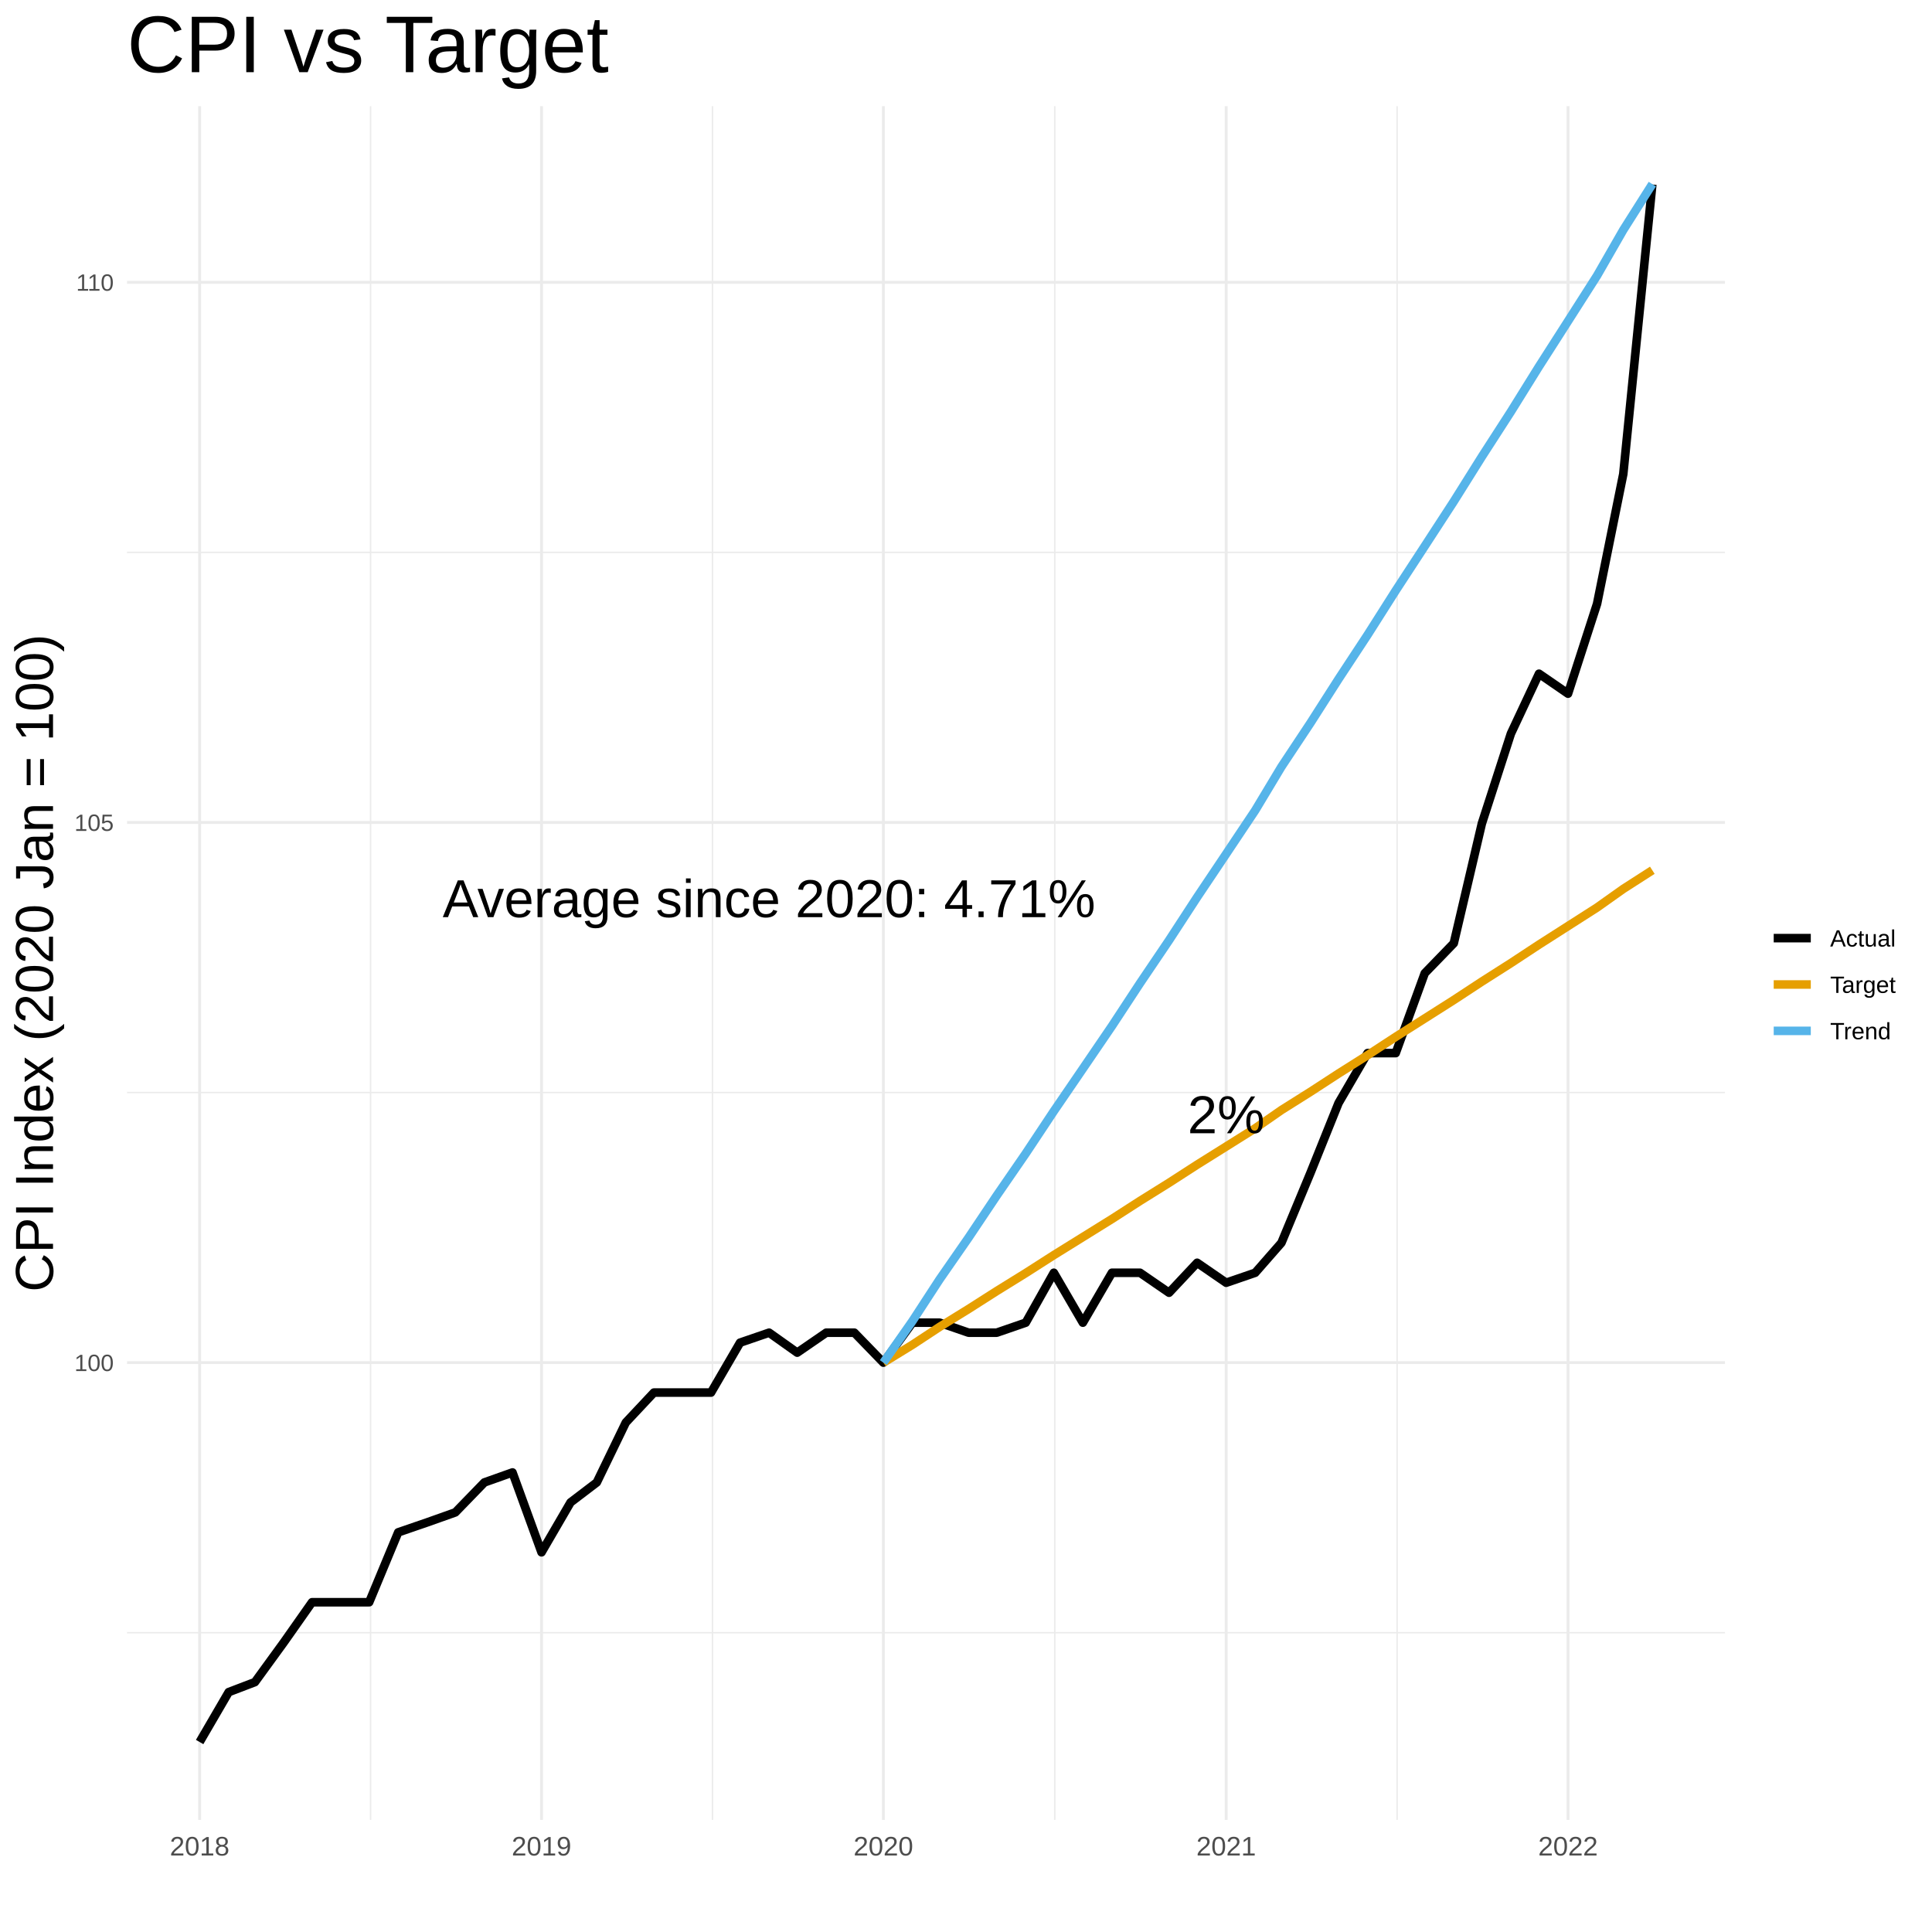
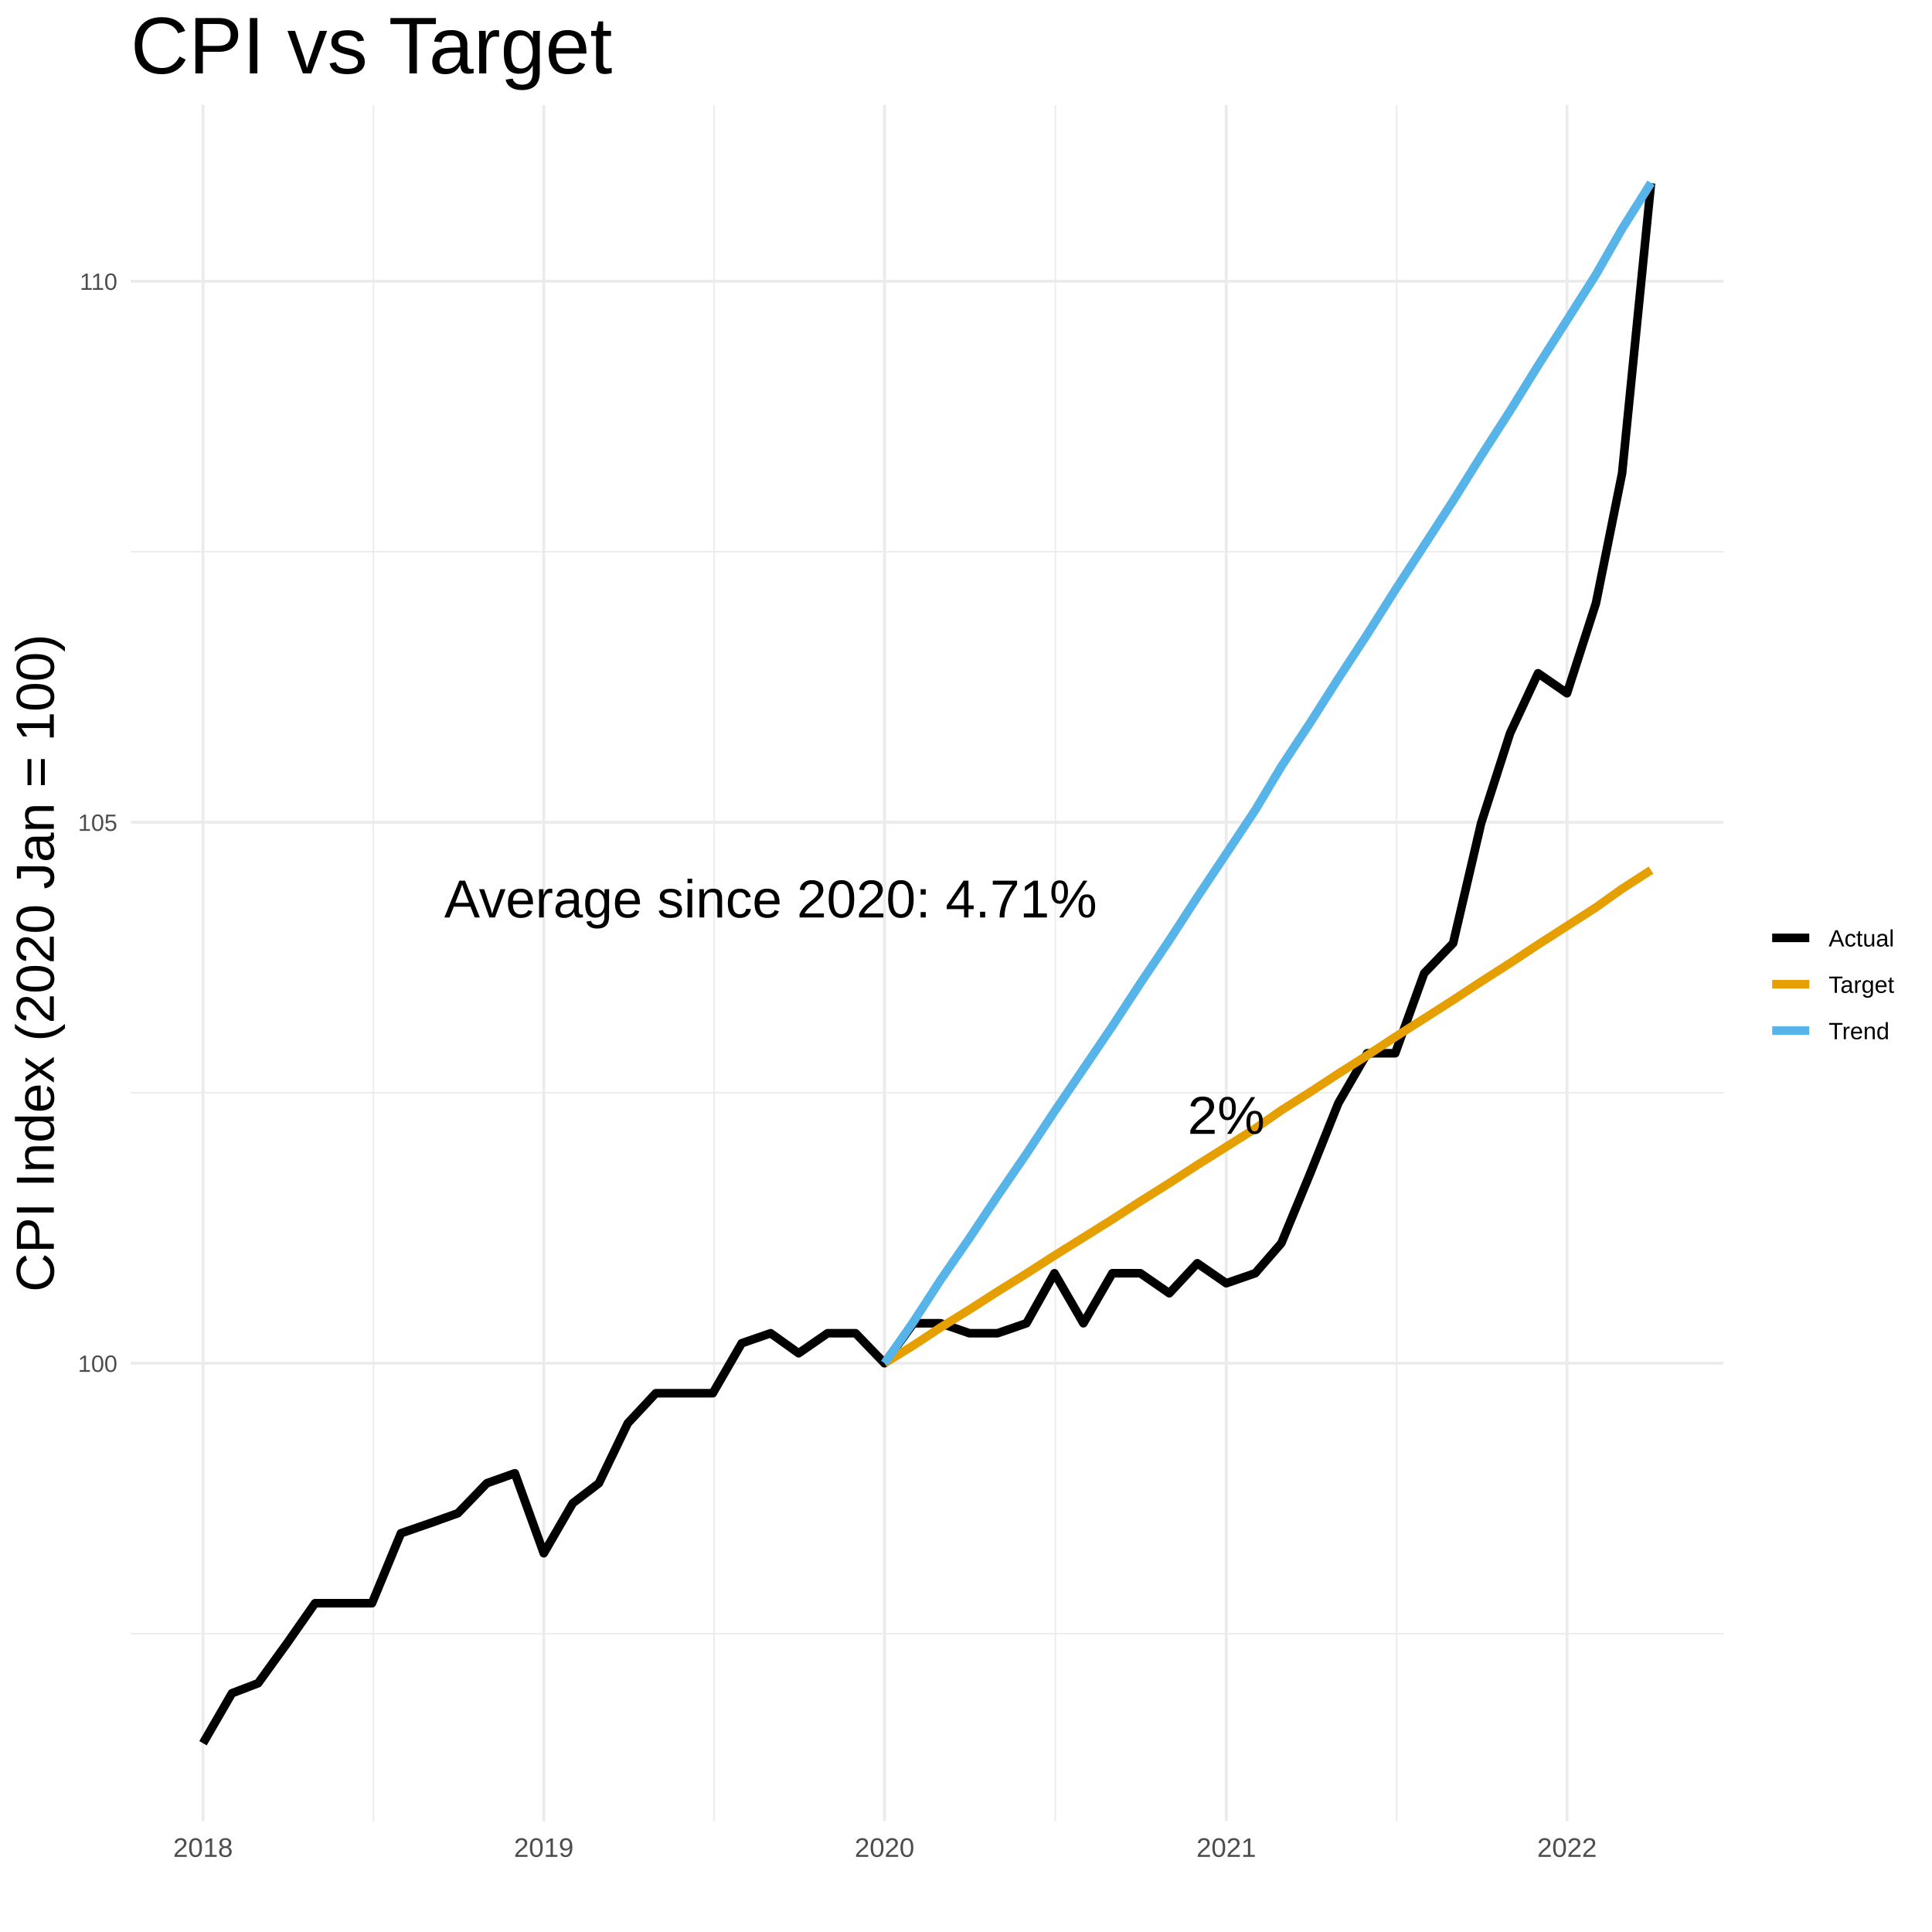
<svg xmlns="http://www.w3.org/2000/svg" class="svglite" width="720.00pt" height="720.00pt" viewBox="0 0 720.00 720.00">
  <defs>
    <style type="text/css">
    .svglite line, .svglite polyline, .svglite polygon, .svglite path, .svglite rect, .svglite circle {
      fill: none;
      stroke: #000000;
      stroke-linecap: round;
      stroke-linejoin: round;
      stroke-miterlimit: 10.00;
    }
    .svglite text {
      white-space: pre;
    }
  </style>
  </defs>
  <rect width="100%" height="100%" style="stroke: none; fill: #FFFFFF;" />
  <defs>
    <clipPath id="cpMC4wMHw3MjAuMDB8MC4wMHw3MjAuMDA=">
      <rect x="0.00" y="0.00" width="720.00" height="720.00" />
    </clipPath>
  </defs>
  <g clip-path="url(#cpMC4wMHw3MjAuMDB8MC4wMHw3MjAuMDA=)">
</g>
  <defs>
-     <clipPath id="cpNDcuMzR8NjQyLjg0fDM5LjU4fDY3OC4yMw==">
-       <rect x="47.34" y="39.58" width="595.51" height="638.65" />
+     <clipPath id="cpNDguNjh8NjQyLjI3fDM5LjA3fDY3OC43Mw==">
+       <rect x="48.68" y="39.07" width="593.60" height="639.66" />
    </clipPath>
  </defs>
-   <g clip-path="url(#cpNDcuMzR8NjQyLjg0fDM5LjU4fDY3OC4yMw==)">
-     <polyline points="47.34,608.46 642.84,608.46 " style="stroke-width: 0.53; stroke: #EBEBEB; stroke-linecap: butt;" />
-     <polyline points="47.34,407.16 642.84,407.16 " style="stroke-width: 0.53; stroke: #EBEBEB; stroke-linecap: butt;" />
-     <polyline points="47.34,205.86 642.84,205.86 " style="stroke-width: 0.53; stroke: #EBEBEB; stroke-linecap: butt;" />
-     <polyline points="138.11,678.23 138.11,39.58 " style="stroke-width: 0.53; stroke: #EBEBEB; stroke-linecap: butt;" />
-     <polyline points="265.51,678.23 265.51,39.58 " style="stroke-width: 0.53; stroke: #EBEBEB; stroke-linecap: butt;" />
-     <polyline points="393.08,678.23 393.08,39.58 " style="stroke-width: 0.53; stroke: #EBEBEB; stroke-linecap: butt;" />
-     <polyline points="520.66,678.23 520.66,39.58 " style="stroke-width: 0.53; stroke: #EBEBEB; stroke-linecap: butt;" />
-     <polyline points="47.34,507.81 642.84,507.81 " style="stroke-width: 1.07; stroke: #EBEBEB; stroke-linecap: butt;" />
-     <polyline points="47.34,306.51 642.84,306.51 " style="stroke-width: 1.07; stroke: #EBEBEB; stroke-linecap: butt;" />
-     <polyline points="47.34,105.21 642.84,105.21 " style="stroke-width: 1.07; stroke: #EBEBEB; stroke-linecap: butt;" />
-     <polyline points="74.40,678.23 74.40,39.58 " style="stroke-width: 1.07; stroke: #EBEBEB; stroke-linecap: butt;" />
-     <polyline points="201.81,678.23 201.81,39.58 " style="stroke-width: 1.07; stroke: #EBEBEB; stroke-linecap: butt;" />
-     <polyline points="329.21,678.23 329.21,39.58 " style="stroke-width: 1.07; stroke: #EBEBEB; stroke-linecap: butt;" />
-     <polyline points="456.96,678.23 456.96,39.58 " style="stroke-width: 1.07; stroke: #EBEBEB; stroke-linecap: butt;" />
-     <polyline points="584.36,678.23 584.36,39.58 " style="stroke-width: 1.07; stroke: #EBEBEB; stroke-linecap: butt;" />
-     <polyline points="74.40,649.20 85.23,630.60 95.00,626.87 105.82,611.99 116.29,597.11 127.11,597.11 137.58,597.11 148.40,571.06 159.22,567.34 169.69,563.62 180.51,552.46 190.99,548.74 201.81,578.50 212.63,559.90 222.40,552.46 233.22,530.13 243.69,518.97 254.51,518.97 264.98,518.97 275.80,500.37 286.62,496.65 297.10,504.09 307.92,496.65 318.39,496.65 329.21,507.81 340.03,492.92 350.15,492.92 360.97,496.65 371.44,496.65 382.26,492.92 392.73,474.32 403.55,492.92 414.38,474.32 424.85,474.32 435.67,481.76 446.14,470.60 456.96,478.04 467.78,474.32 477.55,463.16 488.37,437.11 498.84,411.07 509.66,392.46 520.14,392.46 530.96,362.70 541.78,351.53 552.25,306.88 563.07,273.40 573.54,251.07 584.36,258.51 595.18,225.02 604.95,176.65 615.77,68.75 " style="stroke-width: 3.20; stroke-linecap: butt;" />
-     <polyline points="329.21,507.81 340.03,501.16 350.15,494.50 360.97,487.82 371.44,481.14 382.26,474.44 392.73,467.74 403.55,461.02 414.38,454.29 424.85,447.55 435.67,440.80 446.14,434.04 456.96,427.27 467.78,420.48 477.55,413.69 488.37,406.88 498.84,400.07 509.66,393.24 520.14,386.40 530.96,379.55 541.78,372.68 552.25,365.81 563.07,358.92 573.54,352.03 584.36,345.12 595.18,338.20 604.95,331.27 615.77,324.32 " style="stroke-width: 3.20; stroke: #E69F00; stroke-linecap: butt;" />
-     <polyline points="329.21,507.81 340.03,492.34 350.15,476.81 360.97,461.22 371.44,445.58 382.26,429.87 392.73,414.10 403.55,398.27 414.38,382.38 424.85,366.43 435.67,350.42 446.14,334.35 456.96,318.21 467.78,302.01 477.55,285.75 488.37,269.43 498.84,253.05 509.66,236.60 520.14,220.09 530.96,203.52 541.78,186.88 552.25,170.18 563.07,153.41 573.54,136.58 584.36,119.68 595.18,102.72 604.95,85.70 615.77,68.61 " style="stroke-width: 3.20; stroke: #56B4E9; stroke-linecap: butt;" />
-     <text x="456.96" y="422.32" text-anchor="middle" style="font-size: 19.92px; font-family: &quot;Liberation Sans&quot;;" textLength="27.92px" lengthAdjust="spacingAndGlyphs">2%</text>
-     <text x="286.62" y="341.80" text-anchor="middle" style="font-size: 19.92px; font-family: &quot;Liberation Sans&quot;;" textLength="247.10px" lengthAdjust="spacingAndGlyphs">Average since 2020: 4.71%</text>
+   <g clip-path="url(#cpNDguNjh8NjQyLjI3fDM5LjA3fDY3OC43Mw==)">
+     <polyline points="48.68,608.85 642.27,608.85 " style="stroke-width: 0.53; stroke: #EBEBEB; stroke-linecap: butt;" />
+     <polyline points="48.68,407.24 642.27,407.24 " style="stroke-width: 0.53; stroke: #EBEBEB; stroke-linecap: butt;" />
+     <polyline points="48.68,205.62 642.27,205.62 " style="stroke-width: 0.53; stroke: #EBEBEB; stroke-linecap: butt;" />
+     <polyline points="139.15,678.73 139.15,39.07 " style="stroke-width: 0.53; stroke: #EBEBEB; stroke-linecap: butt;" />
+     <polyline points="266.15,678.73 266.15,39.07 " style="stroke-width: 0.53; stroke: #EBEBEB; stroke-linecap: butt;" />
+     <polyline points="393.32,678.73 393.32,39.07 " style="stroke-width: 0.53; stroke: #EBEBEB; stroke-linecap: butt;" />
+     <polyline points="520.48,678.73 520.48,39.07 " style="stroke-width: 0.53; stroke: #EBEBEB; stroke-linecap: butt;" />
+     <polyline points="48.68,508.04 642.27,508.04 " style="stroke-width: 1.07; stroke: #EBEBEB; stroke-linecap: butt;" />
+     <polyline points="48.68,306.43 642.27,306.43 " style="stroke-width: 1.07; stroke: #EBEBEB; stroke-linecap: butt;" />
+     <polyline points="48.68,104.81 642.27,104.81 " style="stroke-width: 1.07; stroke: #EBEBEB; stroke-linecap: butt;" />
+     <polyline points="75.66,678.73 75.66,39.07 " style="stroke-width: 1.07; stroke: #EBEBEB; stroke-linecap: butt;" />
+     <polyline points="202.65,678.73 202.65,39.07 " style="stroke-width: 1.07; stroke: #EBEBEB; stroke-linecap: butt;" />
+     <polyline points="329.64,678.73 329.64,39.07 " style="stroke-width: 1.07; stroke: #EBEBEB; stroke-linecap: butt;" />
+     <polyline points="456.99,678.73 456.99,39.07 " style="stroke-width: 1.07; stroke: #EBEBEB; stroke-linecap: butt;" />
+     <polyline points="583.98,678.73 583.98,39.07 " style="stroke-width: 1.07; stroke: #EBEBEB; stroke-linecap: butt;" />
+     <polyline points="75.66,649.66 86.44,631.02 96.18,627.30 106.97,612.39 117.41,597.48 128.19,597.48 138.63,597.48 149.42,571.40 160.20,567.67 170.64,563.94 181.43,552.76 191.87,549.04 202.65,578.85 213.44,560.22 223.18,552.76 233.96,530.40 244.40,519.22 255.19,519.22 265.63,519.22 276.41,500.59 287.20,496.86 297.63,504.32 308.42,496.86 318.86,496.86 329.64,508.04 340.43,493.14 350.52,493.14 361.31,496.86 371.74,496.86 382.53,493.14 392.97,474.50 403.75,493.14 414.54,474.50 424.98,474.50 435.76,481.96 446.20,470.78 456.99,478.23 467.77,474.50 477.51,463.32 488.30,437.24 498.74,411.15 509.52,392.51 519.96,392.51 530.75,362.70 541.53,351.52 551.97,306.80 562.76,273.26 573.19,250.90 583.98,258.35 594.76,224.81 604.51,176.37 615.29,68.29 " style="stroke-width: 3.20; stroke-linecap: butt;" />
+     <polyline points="329.64,508.04 340.43,501.38 350.52,494.71 361.31,488.03 371.74,481.33 382.53,474.63 392.97,467.91 403.75,461.18 414.54,454.44 424.98,447.69 435.76,440.93 446.20,434.16 456.99,427.38 467.77,420.58 477.51,413.78 488.30,406.96 498.74,400.13 509.52,393.29 519.96,386.44 530.75,379.58 541.53,372.70 551.97,365.82 562.76,358.92 573.19,352.02 583.98,345.10 594.76,338.17 604.51,331.22 615.29,324.27 " style="stroke-width: 3.20; stroke: #E69F00; stroke-linecap: butt;" />
+     <polyline points="329.64,508.04 340.43,492.55 350.52,477.00 361.31,461.38 371.74,445.71 382.53,429.98 392.97,414.19 403.75,398.33 414.54,382.42 424.98,366.44 435.76,350.41 446.20,334.31 456.99,318.15 467.77,301.92 477.51,285.64 488.30,269.29 498.74,252.88 509.52,236.41 519.96,219.87 530.75,203.27 541.53,186.61 551.97,169.88 562.76,153.09 573.19,136.23 583.98,119.31 594.76,102.32 604.51,85.27 615.29,68.15 " style="stroke-width: 3.20; stroke: #56B4E9; stroke-linecap: butt;" />
+     <text x="456.99" y="422.56" text-anchor="middle" style="font-size: 19.92px; font-family: &quot;Liberation Sans&quot;;" textLength="31.58px" lengthAdjust="spacingAndGlyphs">2%</text>
+     <text x="287.20" y="341.91" text-anchor="middle" style="font-size: 19.92px; font-family: &quot;Liberation Sans&quot;;" textLength="273.05px" lengthAdjust="spacingAndGlyphs">Average since 2020: 4.71%</text>
  </g>
  <g clip-path="url(#cpMC4wMHw3MjAuMDB8MC4wMHw3MjAuMDA=)">
-     <text x="42.40" y="510.95" text-anchor="end" style="font-size: 8.80px;fill: #4D4D4D; font-family: &quot;Liberation Sans&quot;;" textLength="15.10px" lengthAdjust="spacingAndGlyphs">100</text>
-     <text x="42.40" y="309.65" text-anchor="end" style="font-size: 8.80px;fill: #4D4D4D; font-family: &quot;Liberation Sans&quot;;" textLength="15.10px" lengthAdjust="spacingAndGlyphs">105</text>
-     <text x="42.40" y="108.35" text-anchor="end" style="font-size: 8.80px;fill: #4D4D4D; font-family: &quot;Liberation Sans&quot;;" textLength="15.10px" lengthAdjust="spacingAndGlyphs">110</text>
-     <text x="74.40" y="691.49" text-anchor="middle" style="font-size: 10.00px;fill: #4D4D4D; font-family: &quot;Liberation Sans&quot;;" textLength="22.87px" lengthAdjust="spacingAndGlyphs">2018</text>
-     <text x="201.81" y="691.49" text-anchor="middle" style="font-size: 10.00px;fill: #4D4D4D; font-family: &quot;Liberation Sans&quot;;" textLength="22.87px" lengthAdjust="spacingAndGlyphs">2019</text>
-     <text x="329.21" y="691.49" text-anchor="middle" style="font-size: 10.00px;fill: #4D4D4D; font-family: &quot;Liberation Sans&quot;;" textLength="22.87px" lengthAdjust="spacingAndGlyphs">2020</text>
-     <text x="456.96" y="691.49" text-anchor="middle" style="font-size: 10.00px;fill: #4D4D4D; font-family: &quot;Liberation Sans&quot;;" textLength="22.87px" lengthAdjust="spacingAndGlyphs">2021</text>
-     <text x="584.36" y="691.49" text-anchor="middle" style="font-size: 10.00px;fill: #4D4D4D; font-family: &quot;Liberation Sans&quot;;" textLength="22.87px" lengthAdjust="spacingAndGlyphs">2022</text>
-     <text transform="translate(19.76,358.90) rotate(-90)" text-anchor="middle" style="font-size: 20.00px; font-family: &quot;Liberation Sans&quot;;" textLength="243.37px" lengthAdjust="spacingAndGlyphs">CPI Index (2020 Jan = 100)</text>
-     <line x1="661.01" y1="349.61" x2="674.83" y2="349.61" style="stroke-width: 3.20; stroke-linecap: butt;" />
-     <line x1="661.01" y1="366.89" x2="674.83" y2="366.89" style="stroke-width: 3.20; stroke: #E69F00; stroke-linecap: butt;" />
-     <line x1="661.01" y1="384.17" x2="674.83" y2="384.17" style="stroke-width: 3.20; stroke: #56B4E9; stroke-linecap: butt;" />
-     <text x="682.04" y="352.75" style="font-size: 8.80px; font-family: &quot;Liberation Sans&quot;;" textLength="25.67px" lengthAdjust="spacingAndGlyphs">Actual</text>
-     <text x="682.04" y="370.03" style="font-size: 8.80px; font-family: &quot;Liberation Sans&quot;;" textLength="27.00px" lengthAdjust="spacingAndGlyphs">Target</text>
-     <text x="682.04" y="387.31" style="font-size: 8.80px; font-family: &quot;Liberation Sans&quot;;" textLength="24.34px" lengthAdjust="spacingAndGlyphs">Trend</text>
-     <text x="47.34" y="26.90" style="font-size: 30.00px; font-family: &quot;Liberation Sans&quot;;" textLength="184.62px" lengthAdjust="spacingAndGlyphs">CPI vs Target</text>
+     <text x="43.74" y="511.25" text-anchor="end" style="font-size: 8.80px;fill: #4D4D4D; font-family: &quot;Liberation Sans&quot;;" textLength="16.78px" lengthAdjust="spacingAndGlyphs">100</text>
+     <text x="43.74" y="309.64" text-anchor="end" style="font-size: 8.80px;fill: #4D4D4D; font-family: &quot;Liberation Sans&quot;;" textLength="16.78px" lengthAdjust="spacingAndGlyphs">105</text>
+     <text x="43.74" y="108.02" text-anchor="end" style="font-size: 8.80px;fill: #4D4D4D; font-family: &quot;Liberation Sans&quot;;" textLength="16.78px" lengthAdjust="spacingAndGlyphs">110</text>
+     <text x="75.66" y="692.00" text-anchor="middle" style="font-size: 10.00px;fill: #4D4D4D; font-family: &quot;Liberation Sans&quot;;" textLength="25.46px" lengthAdjust="spacingAndGlyphs">2018</text>
+     <text x="202.65" y="692.00" text-anchor="middle" style="font-size: 10.00px;fill: #4D4D4D; font-family: &quot;Liberation Sans&quot;;" textLength="25.46px" lengthAdjust="spacingAndGlyphs">2019</text>
+     <text x="329.64" y="692.00" text-anchor="middle" style="font-size: 10.00px;fill: #4D4D4D; font-family: &quot;Liberation Sans&quot;;" textLength="25.46px" lengthAdjust="spacingAndGlyphs">2020</text>
+     <text x="456.99" y="692.00" text-anchor="middle" style="font-size: 10.00px;fill: #4D4D4D; font-family: &quot;Liberation Sans&quot;;" textLength="25.46px" lengthAdjust="spacingAndGlyphs">2021</text>
+     <text x="583.98" y="692.00" text-anchor="middle" style="font-size: 10.00px;fill: #4D4D4D; font-family: &quot;Liberation Sans&quot;;" textLength="25.46px" lengthAdjust="spacingAndGlyphs">2022</text>
+     <text transform="translate(20.06,358.90) rotate(-90)" text-anchor="middle" style="font-size: 20.00px; font-family: &quot;Liberation Sans&quot;;" textLength="271.03px" lengthAdjust="spacingAndGlyphs">CPI Index (2020 Jan = 100)</text>
+     <line x1="660.44" y1="349.52" x2="674.26" y2="349.52" style="stroke-width: 3.20; stroke-linecap: butt;" />
+     <line x1="660.44" y1="366.80" x2="674.26" y2="366.80" style="stroke-width: 3.20; stroke: #E69F00; stroke-linecap: butt;" />
+     <line x1="660.44" y1="384.08" x2="674.26" y2="384.08" style="stroke-width: 3.20; stroke: #56B4E9; stroke-linecap: butt;" />
+     <text x="681.47" y="352.73" style="font-size: 8.80px; font-family: &quot;Liberation Sans&quot;;" textLength="27.57px" lengthAdjust="spacingAndGlyphs">Actual</text>
+     <text x="681.47" y="370.01" style="font-size: 8.80px; font-family: &quot;Liberation Sans&quot;;" textLength="27.22px" lengthAdjust="spacingAndGlyphs">Target</text>
+     <text x="681.47" y="387.29" style="font-size: 8.80px; font-family: &quot;Liberation Sans&quot;;" textLength="24.07px" lengthAdjust="spacingAndGlyphs">Trend</text>
+     <text x="48.68" y="27.35" style="font-size: 30.00px; font-family: &quot;Liberation Sans&quot;;" textLength="193.18px" lengthAdjust="spacingAndGlyphs">CPI vs Target</text>
  </g>
</svg>
